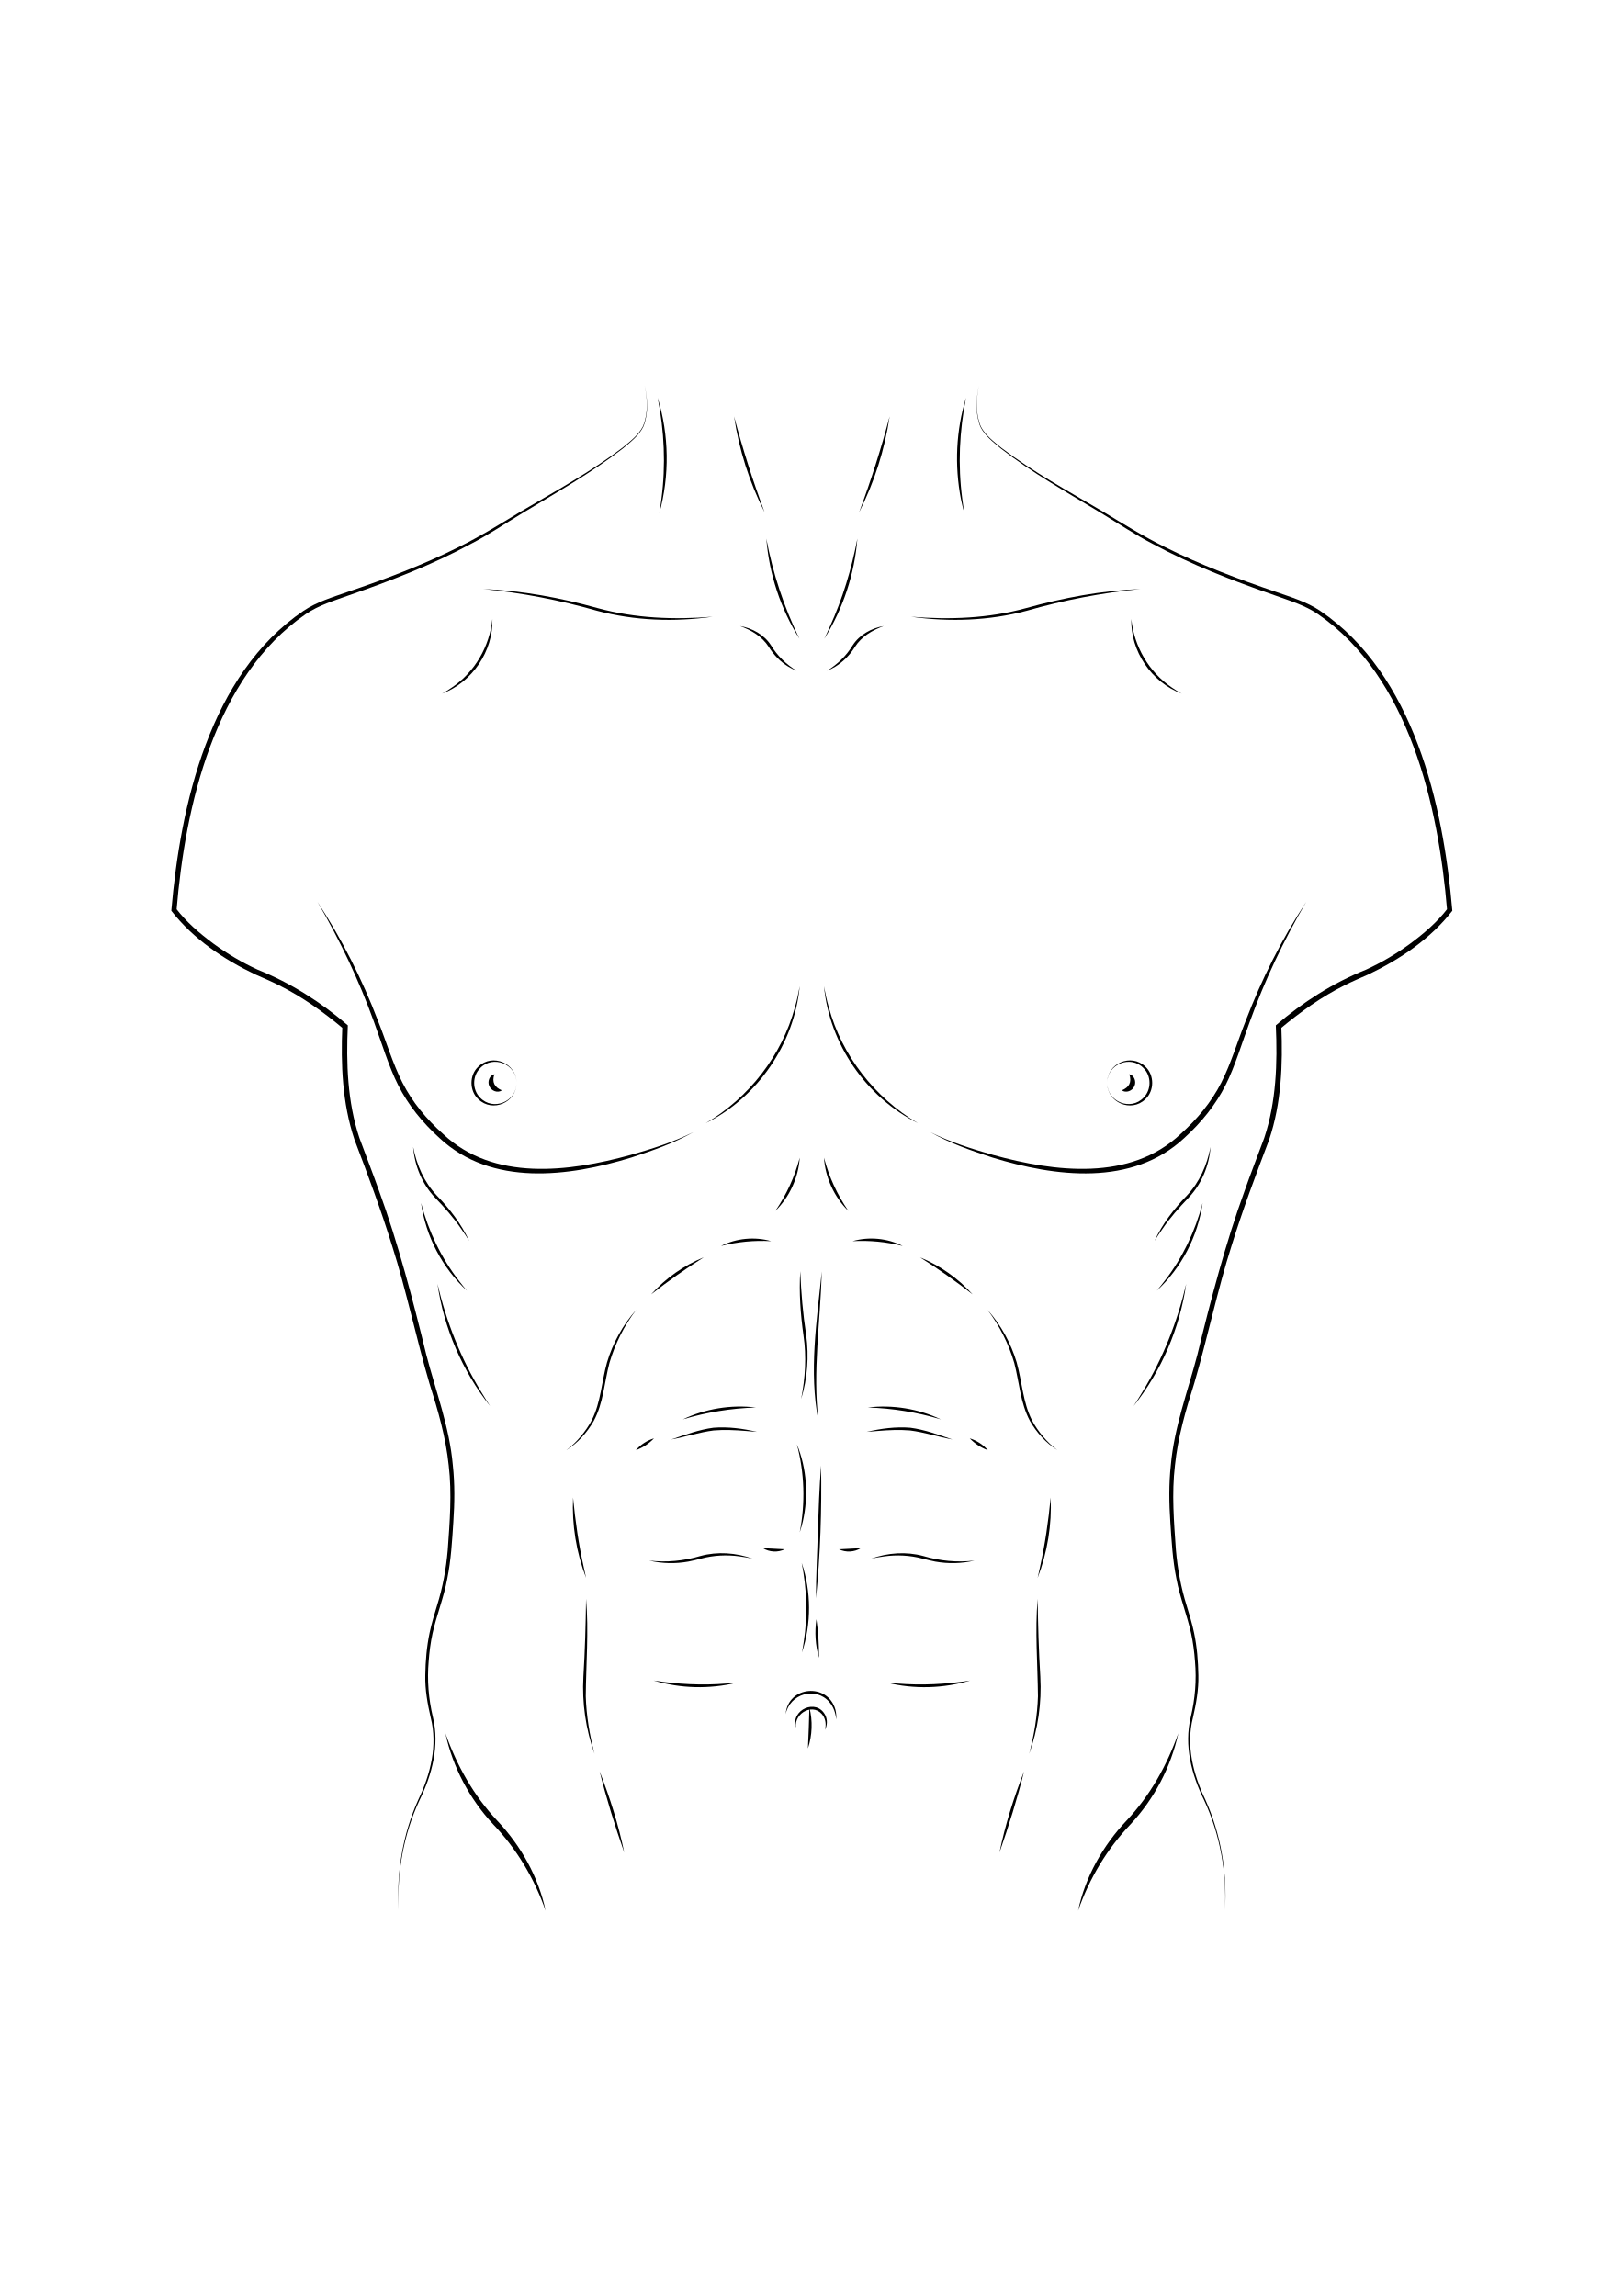
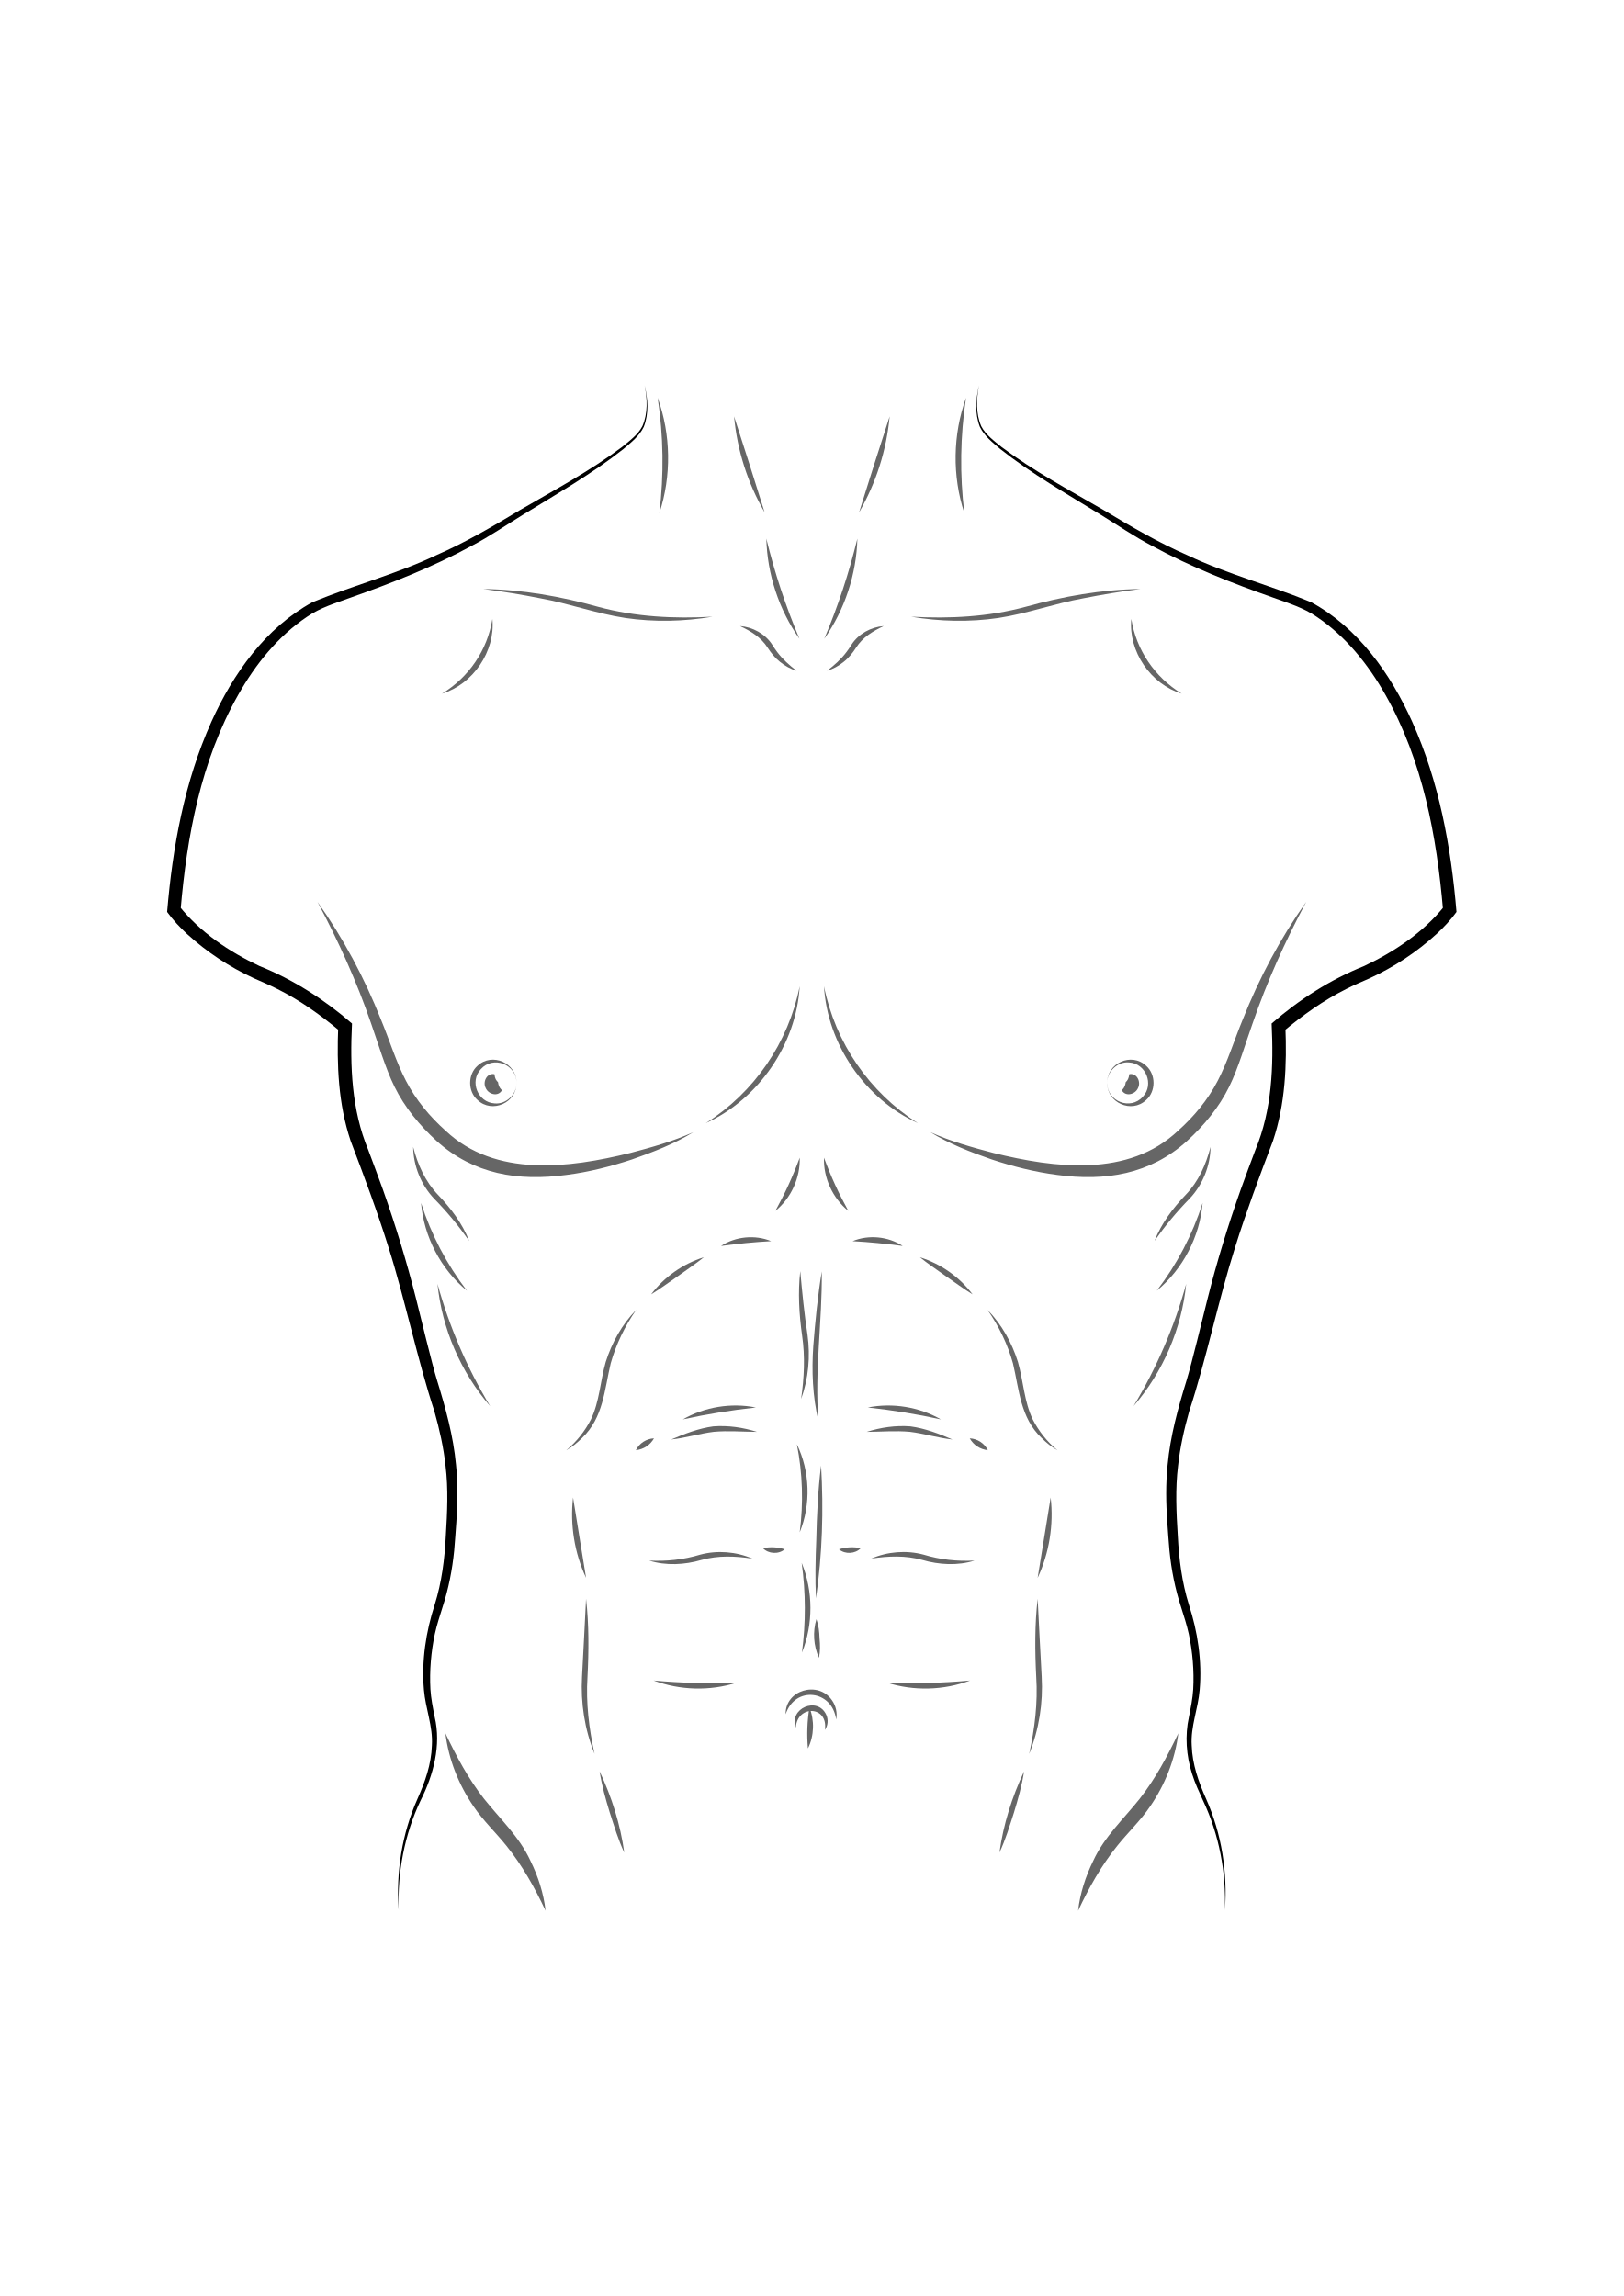
<svg xmlns="http://www.w3.org/2000/svg" version="1.1" id="Capa_1" x="0px" y="0px" viewBox="0 0 595.28 841.89" style="enable-background:new 0 0 595.28 841.89;" xml:space="preserve">
-   <g>
-     <g>
-       <path d="M236.33,141.27c1.12,4.95,1.46,10.37-0.47,15.17c-1.65,3.33-4.72,5.65-7.49,7.98c-11.58,9.01-24.44,16.2-36.95,23.79    c-6.25,3.77-12.36,7.91-18.88,11.27c-14.21,7.68-29.35,13.51-44.57,18.79c-5.45,1.97-11.1,3.63-15.91,6.93    c-33.45,23.01-44.17,70.34-47.33,108.56c0,0-0.18-0.62-0.18-0.62c3.77,4.94,8.63,9.11,13.68,12.85    c5.09,3.73,10.55,6.97,16.27,9.58c12.07,4.84,23.21,11.92,33.02,20.4c-0.63,13.82-0.16,28.06,4.24,41.26    c2.07,5.66,5.2,13.72,7.23,19.49c6.92,18.9,12.52,40.37,17.29,60c3.5,13.43,8.51,26.55,9.73,40.49    c0.76,6.94,0.66,13.96,0.19,20.89c-0.45,6.93-0.84,13.91-2.22,20.75c-1.23,6.84-3.91,13.34-5.4,20.09    c-0.73,3.36-1.17,6.78-1.42,10.22c-0.61,6.92-0.04,13.75,1.56,20.52c2.51,10.32-0.31,21.06-4.9,30.37    c-5.86,12.55-8.35,26.58-7.66,40.42c-0.85-13.83,1.48-27.93,7.22-40.61c4.44-9.3,7.13-19.8,4.53-30.02    c-1.16-5.05-2.11-10.29-1.99-15.53c0.08-5.23,0.5-10.46,1.58-15.6c0.71-3.43,1.75-6.76,2.75-10.07c2.07-6.6,3.3-13.38,3.9-20.26    c0.73-10.29,1.58-20.73,0.36-31.01c-1.06-10.33-3.95-20.29-7.09-30.17c-4.59-15.58-8.65-34.75-13.6-50.17    c-4.01-13.04-9.01-26.4-13.87-39.17c-4.48-13.35-5.02-27.56-4.45-41.49c0,0,0.35,0.8,0.35,0.8c-7.28-6.11-15.02-11.64-23.52-15.88    c-2.52-1.28-6.05-2.82-8.66-3.95c-11.71-5.57-22.83-13.07-30.86-23.38c3.33-39.02,14.08-86.63,48.44-109.97    c4.93-3.32,10.72-5.02,16.26-6.97c13.86-4.7,27.56-9.85,40.64-16.42c7.9-3.88,15.3-8.52,22.85-13.07    c12.6-7.45,25.5-14.47,37.17-23.34c2.79-2.3,5.84-4.55,7.52-7.82C237.68,151.61,237.39,146.22,236.33,141.27L236.33,141.27z" />
-     </g>
-     <g>
-       <path d="M163.3,635.57c4.19,11.83,10.35,22.8,18.94,31.97c8.7,9.17,15.17,20.69,17.79,33.08c-4.15-11.87-10.61-22.67-19.28-31.75    C172.12,659.59,165.98,647.94,163.3,635.57L163.3,635.57z" />
-     </g>
-     <g>
-       <path d="M180.52,226.96c0.35,11.8-7.43,23.25-18.47,27.39c1.27-0.71,2.51-1.44,3.68-2.29C174.09,246.4,179.51,237,180.52,226.96    L180.52,226.96z" />
-     </g>
-     <g>
-       <path d="M241.11,145.83c4.19,13.65,4.41,28.56,0.62,42.33c0.27-1.76,0.56-3.52,0.76-5.28    C244.12,170.55,243.54,158.02,241.11,145.83L241.11,145.83z" />
-     </g>
-     <g>
-       <path d="M269.12,152.68c3.14,11.89,6.89,23.65,11.2,35.17C274.74,176.84,270.93,164.89,269.12,152.68L269.12,152.68z" />
-     </g>
-     <g>
-       <path d="M280.95,197.5c2.39,12.73,6.46,25.09,12.14,36.73C286.17,223.21,281.97,210.46,280.95,197.5L280.95,197.5z" />
-     </g>
-     <g>
-       <path d="M271.3,229.56c4.48,0.77,8.87,3.17,11.37,7.08c2.34,3.86,5.55,6.94,9.38,9.32c-1.05-0.41-2.05-0.95-3.04-1.52    c-2.92-1.78-5.39-4.34-7.17-7.23C279.44,233.41,275.44,231.04,271.3,229.56L271.3,229.56z" />
-     </g>
-     <g>
-       <path d="M177.2,215.97c14.19,0.59,28.28,3.21,41.94,7.02c13.68,3.73,28,4.32,42.1,3.15c-14.08,1.99-28.57,1.47-42.35-2.18    C205.25,220.06,191.31,217.36,177.2,215.97L177.2,215.97z" />
-     </g>
-     <g>
-       <path d="M116.4,330.71c8.96,13.66,16.36,28.35,22.19,43.62c3.03,7.59,5.32,15.47,8.95,22.65c3.63,7.16,8.91,13.48,14.87,18.79    c18.52,17.51,46.24,13.94,68.84,7.71c7.81-2.22,15.64-4.7,22.93-8.33c-7.11,4.02-14.9,6.74-22.65,9.27    c-23.03,7.08-51.29,10.74-70.44-7.16c-6.14-5.57-11.47-12.06-15.17-19.48c-3.3-6.44-6.25-16.11-8.76-22.93    C131.66,359.55,124.65,344.79,116.4,330.71L116.4,330.71z" />
-     </g>
-     <g>
-       <path d="M258.74,411.84c15.83-9.32,27.88-24.77,32.7-42.53c0.74-2.52,1.28-5.09,1.75-7.69    C291.21,382.74,277.73,402.39,258.74,411.84L258.74,411.84z" />
-     </g>
-     <g>
-       <path d="M181.27,393.89c-1.06,2.97,0.12,4.84,2.72,5.91c-1.5,1.12-3.83,0.22-4.57-1.48C178.57,396.67,179.43,394.28,181.27,393.89    L181.27,393.89z" />
-     </g>
-     <g>
-       <path d="M189.36,397.08c0.07,7.17-8.8,11-13.99,5.97c-3.35-3.07-3.36-8.87,0-11.94C180.56,386.08,189.43,389.91,189.36,397.08    L189.36,397.08z M189.36,397.08c0.05-6.95-8.67-10.4-13.38-5.36c-2.85,2.88-2.85,7.85,0,10.73    C180.69,407.49,189.42,404.03,189.36,397.08L189.36,397.08z" />
-     </g>
-     <g>
-       <path d="M151.47,420.56c1.29,6.63,4.04,12.96,8.73,17.87c4.72,4.89,8.94,10.39,11.81,16.57c-0.91-1.43-1.82-2.86-2.81-4.24    c-2.85-4.23-6.21-7.96-9.74-11.66C154.72,434.11,151.99,427.39,151.47,420.56L151.47,420.56z" />
-     </g>
-     <g>
-       <path d="M154.37,441.1c2.71,10.32,7.36,20.15,13.93,28.58c0.91,1.23,1.9,2.4,2.88,3.58C162.14,464.9,156.09,453.29,154.37,441.1    L154.37,441.1z" />
-     </g>
-     <g>
-       <path d="M160.39,470.77c3.26,13.94,8.56,27.39,16.03,39.61c1.04,1.76,2.15,3.48,3.26,5.21    C169.49,502.71,162.74,487.03,160.39,470.77L160.39,470.77z" />
-     </g>
-     <g>
-       <path d="M293.19,424.5c-0.45,7.25-3.73,14.42-8.92,19.5C288.37,437.99,291.34,431.54,293.19,424.5L293.19,424.5z" />
-     </g>
-     <g>
-       <path d="M282.71,455.1c-6.26-0.34-12.28,0.25-18.36,1.76C269.91,454.02,276.7,453.38,282.71,455.1L282.71,455.1z" />
-     </g>
-     <g>
-       <path d="M258.02,461.02c-6.7,4.23-13.05,8.71-19.3,13.59C244,468.72,250.69,464.02,258.02,461.02L258.02,461.02z" />
-     </g>
-     <g>
-       <path d="M233.22,480.31c-4.43,5.83-7.76,12.48-9.8,19.48c-1.86,7.11-2.19,14.67-5.78,21.3c-2.48,4.3-5.88,8.07-10.05,10.68    c1.97-1.46,3.74-3.16,5.29-5.03c1.56-1.86,2.98-3.87,4.08-6.01c3.32-6.53,3.6-14.15,5.58-21.17    C224.66,492.49,228.32,485.82,233.22,480.31L233.22,480.31z" />
-     </g>
-     <g>
-       <path d="M233.12,531.77c1.73-2.08,4.05-3.55,6.64-4.36C237.89,529.4,235.63,530.81,233.12,531.77L233.12,531.77z" />
-     </g>
-     <g>
-       <path d="M250.34,520.46c8.25-3.93,17.69-5.46,26.77-4.36C268.02,516.39,259.04,517.84,250.34,520.46L250.34,520.46z" />
-     </g>
-     <g>
-       <path d="M246.09,527.83c5.06-1.71,10.15-3.62,15.47-4.31c5.38-0.43,10.75,0.3,15.97,1.51c-1.33-0.1-2.66-0.24-3.99-0.33    c-3.94-0.32-7.96-0.52-11.89-0.19C256.39,525.17,251.31,526.87,246.09,527.83L246.09,527.83z" />
-     </g>
-     <g>
-       <path d="M210.09,549.1c0.83,8.68,2.06,17.3,3.97,25.8c0,0,0.8,3.66,0.8,3.66C211.27,569.22,209.63,559.09,210.09,549.1    L210.09,549.1z" />
-     </g>
-     <g>
-       <path d="M214.86,586.24c1.02,11.91-0.01,23.85-0.11,35.75c0.22,7.13,1.39,14.21,3.22,21.1c-3.24-9.02-4.62-18.7-4.09-28.26    C214.47,605.3,214.73,595.79,214.86,586.24L214.86,586.24z" />
-     </g>
-     <g>
-       <path d="M219.84,649.53c3.79,9.64,6.92,19.62,9.03,29.78C225.45,669.52,222.33,659.58,219.84,649.53L219.84,649.53z" />
-     </g>
-     <g>
-       <path d="M239.63,616.2c8.83,1.37,17.77,1.84,26.67,1.1c1.28-0.08,2.55-0.22,3.83-0.32C260.15,619.43,249.47,619.16,239.63,616.2    L239.63,616.2z" />
-     </g>
-     <g>
-       <path d="M237.99,572.23c6.37,0.74,12.71,0.13,18.83-1.7c6.24-1.69,13-1.19,19.04,0.97c-1.57-0.33-3.13-0.63-4.71-0.82    c-4.7-0.65-9.5-0.41-14.09,0.81c-1.54,0.38-3.09,0.82-4.69,1.1C247.63,573.45,242.69,573.33,237.99,572.23L237.99,572.23z" />
-     </g>
-     <g>
-       <path d="M279.7,567.67c2.79,0.14,5.2,0.26,7.99,0.41C285.2,569.32,282.05,569.15,279.7,567.67L279.7,567.67z" />
-     </g>
-     <g>
-       <path d="M293.91,573.06c3.56,10.55,3.59,22.31,0.1,32.89c0.24-1.37,0.5-2.73,0.68-4.1C296.17,592.29,295.8,582.54,293.91,573.06    L293.91,573.06z" />
-     </g>
-     <g>
-       <path d="M292.15,529.59c3.65,8.9,4.32,18.96,2.17,28.32c-0.33,1.33-0.68,2.66-1.13,3.95    C295.29,551.17,294.95,540.13,292.15,529.59L292.15,529.59z" />
-     </g>
-     <g>
-       <path d="M293.39,466.1c0.31,7.85,0.97,15.66,2.17,23.43c1.06,7.83,0.47,15.91-1.85,23.46c1.51-7.67,2.02-15.57,0.86-23.33    C293.48,481.89,292.9,473.96,293.39,466.1L293.39,466.1z" />
-     </g>
-     <g>
-       <path d="M301.28,466.2c-0.49,18.27-3.42,36.52-1.24,54.78C296.51,502.86,299.45,484.36,301.28,466.2L301.28,466.2z" />
-     </g>
-     <g>
-       <path d="M301.02,537.38c0.27,16.21-0.24,32.56-1.87,48.71c-0.03-8.01,0.48-16.38,0.68-24.36    C300.11,553.6,300.39,545.48,301.02,537.38L301.02,537.38z" />
-     </g>
-     <g>
-       <path d="M299.31,593.71c0.68,4.75,0.99,9.36,0.93,14.16C298.92,603.28,298.62,598.44,299.31,593.71L299.31,593.71z" />
-     </g>
-     <g>
-       <path d="M296.74,626.08c1.25,4.91,1.06,10.22-0.54,15.02C296.44,636.02,296.62,631.16,296.74,626.08L296.74,626.08z" />
-     </g>
-     <g>
-       <path d="M291.76,633.47c-1.94-6.55,7.59-10.85,10.8-4.55c0.86,1.74,0.73,3.82-0.14,5.4c0.5-1.74,0.31-3.59-0.55-5.04    C298.65,624.12,291.15,627.82,291.76,633.47L291.76,633.47z" />
-     </g>
-     <g>
-       <path d="M288.03,628.57c0.82-10.44,15.46-11.7,18.24-1.67c0.29,1.19,0.42,2.42,0.27,3.61c-0.14-2.39-1-4.69-2.51-6.43    C298.99,618.25,289.52,621.1,288.03,628.57L288.03,628.57z" />
-     </g>
-     <g>
-       <path d="M358.94,141.27c-1.06,4.95-1.35,10.35,0.63,15.1c1.68,3.26,4.74,5.53,7.52,7.82c11.66,8.87,24.57,15.89,37.17,23.34    c7.55,4.55,14.95,9.19,22.85,13.07c13.08,6.57,26.78,11.72,40.64,16.42c5.54,1.95,11.33,3.64,16.26,6.97    c34.35,23.32,45.11,70.97,48.44,109.97c-8.03,10.3-19.16,17.81-30.86,23.38c-2.64,1.15-6.15,2.67-8.66,3.95    c-8.5,4.25-16.24,9.78-23.52,15.88c0,0,0.35-0.8,0.35-0.8c0.57,13.92,0.02,28.14-4.45,41.49c-4.86,12.78-9.86,26.13-13.87,39.17    c-4.94,15.42-9.01,34.6-13.6,50.17c-3.14,9.88-6.03,19.85-7.09,30.17c-1.22,10.27-0.37,20.71,0.36,31.01    c0.6,6.88,1.83,13.66,3.9,20.26c1,3.31,2.05,6.65,2.75,10.07c1.08,5.14,1.49,10.36,1.58,15.6c0.13,5.23-0.83,10.48-1.99,15.53    c-2.6,10.21,0.08,20.73,4.53,30.02c5.74,12.68,8.07,26.78,7.22,40.61c0.69-13.84-1.8-27.87-7.66-40.42    c-4.6-9.32-7.42-20.04-4.9-30.37c1.61-6.78,2.18-13.59,1.56-20.52c-0.25-3.44-0.69-6.86-1.42-10.22    c-1.48-6.75-4.16-13.25-5.4-20.09c-1.38-6.83-1.76-13.82-2.22-20.75c-0.46-6.93-0.57-13.94,0.19-20.89    c1.22-13.94,6.23-27.06,9.73-40.49c4.79-19.7,10.37-41.07,17.29-60c2.03-5.84,5.15-13.81,7.23-19.49    c4.4-13.2,4.87-27.44,4.24-41.26c9.81-8.48,20.95-15.56,33.02-20.4c5.72-2.61,11.19-5.85,16.27-9.58    c5.05-3.74,9.91-7.91,13.68-12.85l-0.18,0.62c-3.16-38.24-13.88-85.53-47.33-108.56c-4.82-3.29-10.46-4.96-15.91-6.93    c-15.22-5.28-30.36-11.11-44.57-18.79c-6.52-3.36-12.64-7.5-18.88-11.27c-12.51-7.59-25.37-14.77-36.95-23.79    c-2.78-2.35-5.84-4.65-7.49-7.98C357.48,151.64,357.83,146.22,358.94,141.27L358.94,141.27z" />
-     </g>
-     <g>
-       <path d="M431.98,635.57c-2.68,12.37-8.83,24.02-17.45,33.3c-8.67,9.08-15.13,19.88-19.28,31.75c2.62-12.4,9.09-23.91,17.79-33.08    C421.63,658.38,427.79,647.4,431.98,635.57L431.98,635.57z" />
-     </g>
-     <g>
-       <path d="M414.76,226.96c1.01,10.03,6.42,19.43,14.79,25.1c1.17,0.85,2.41,1.58,3.68,2.29    C422.19,250.21,414.41,238.76,414.76,226.96L414.76,226.96z" />
-     </g>
-     <g>
-       <path d="M354.17,145.83c-2.44,12.19-3.02,24.72-1.39,37.05c0.2,1.77,0.49,3.52,0.76,5.28c-0.5-1.71-0.88-3.46-1.25-5.2    C349.92,170.69,350.48,157.79,354.17,145.83L354.17,145.83z" />
-     </g>
-     <g>
-       <path d="M326.16,152.68c-1.81,12.21-5.62,24.16-11.2,35.17C319.27,176.33,323.02,164.57,326.16,152.68L326.16,152.68z" />
-     </g>
-     <g>
-       <path d="M314.33,197.5c-1.03,12.96-5.23,25.71-12.14,36.73c0.69-1.47,1.4-2.93,2.04-4.42C308.93,219.5,312.2,208.62,314.33,197.5    L314.33,197.5z" />
-     </g>
-     <g>
-       <path d="M323.98,229.56c-4.14,1.49-8.14,3.85-10.54,7.63c-1.79,2.9-4.25,5.45-7.17,7.23c-0.98,0.58-1.98,1.11-3.04,1.52    c3.84-2.38,7.04-5.45,9.38-9.32C315.11,232.73,319.5,230.32,323.98,229.56L323.98,229.56z" />
-     </g>
-     <g>
-       <path d="M418.08,215.97c-14.12,1.39-28.05,4.09-41.69,7.99c-13.77,3.66-28.27,4.17-42.35,2.18c14.1,1.18,28.42,0.59,42.1-3.15    C389.8,219.18,403.89,216.56,418.08,215.97L418.08,215.97z" />
-     </g>
-     <g>
-       <path d="M478.87,330.71c-8.25,14.08-15.25,28.84-20.75,44.15c-2.57,6.87-5.45,16.46-8.76,22.93c-3.7,7.41-9.03,13.91-15.17,19.48    c-19.15,17.89-47.41,14.24-70.44,7.15c-7.75-2.53-15.54-5.25-22.65-9.27c7.28,3.63,15.12,6.11,22.93,8.33    c22.6,6.23,50.33,9.8,68.84-7.71c5.95-5.32,11.23-11.63,14.87-18.79c3.63-7.18,5.92-15.06,8.95-22.65    C462.52,359.06,469.91,344.37,478.87,330.71L478.87,330.71z" />
-     </g>
-     <g>
-       <path d="M336.53,411.84c-18.99-9.45-32.46-29.1-34.44-50.21c0.47,2.59,1.01,5.17,1.75,7.69    C308.65,387.07,320.71,402.52,336.53,411.84L336.53,411.84z" />
-     </g>
-     <g>
-       <path d="M414.01,393.89c1.84,0.38,2.7,2.77,1.85,4.43c-0.74,1.7-3.08,2.6-4.57,1.48C413.88,398.73,415.06,396.86,414.01,393.89    L414.01,393.89z" />
-     </g>
-     <g>
-       <path d="M405.91,397.08c-0.05,6.95,8.67,10.41,13.38,5.36c2.85-2.88,2.85-7.85,0-10.73C414.58,386.68,405.86,390.14,405.91,397.08    L405.91,397.08z M405.91,397.08c-0.07-7.17,8.81-11.01,13.99-5.97c3.35,3.07,3.35,8.87,0,11.94    C414.72,408.08,405.84,404.25,405.91,397.08L405.91,397.08z" />
-     </g>
-     <g>
-       <path d="M443.81,420.56c-0.52,6.83-3.25,13.55-7.99,18.54c-3.53,3.7-6.89,7.43-9.74,11.66c-0.99,1.38-1.9,2.81-2.81,4.24    c2.87-6.19,7.09-11.69,11.81-16.57C439.77,433.52,442.52,427.19,443.81,420.56L443.81,420.56z" />
-     </g>
-     <g>
-       <path d="M440.9,441.1c-1.72,12.19-7.76,23.81-16.81,32.16c0.98-1.18,1.96-2.35,2.88-3.58C433.54,461.24,438.19,451.42,440.9,441.1    L440.9,441.1z" />
-     </g>
-     <g>
-       <path d="M434.88,470.77c-2.34,16.26-9.09,31.94-19.3,44.82c1.11-1.73,2.23-3.44,3.26-5.21    C426.32,498.15,431.63,484.71,434.88,470.77L434.88,470.77z" />
-     </g>
-     <g>
-       <path d="M302.09,424.5c1.85,7.04,4.81,13.49,8.92,19.5C305.82,438.92,302.54,431.75,302.09,424.5L302.09,424.5z" />
-     </g>
-     <g>
-       <path d="M312.57,455.1c6.01-1.73,12.8-1.08,18.36,1.76C324.85,455.35,318.83,454.77,312.57,455.1L312.57,455.1z" />
-     </g>
-     <g>
-       <path d="M337.26,461.02c7.32,3,14.01,7.7,19.3,13.59C350.31,469.72,343.96,465.25,337.26,461.02L337.26,461.02z" />
-     </g>
-     <g>
-       <path d="M362.05,480.31c4.91,5.5,8.56,12.18,10.68,19.24c1.98,7.02,2.26,14.64,5.58,21.17c1.1,2.14,2.51,4.15,4.08,6.01    c1.56,1.87,3.33,3.57,5.29,5.03c-4.17-2.61-7.57-6.38-10.05-10.68c-3.58-6.62-3.92-14.19-5.78-21.3    C369.81,492.79,366.48,486.14,362.05,480.31L362.05,480.31z" />
-     </g>
-     <g>
-       <path d="M362.16,531.77c-2.52-0.96-4.77-2.38-6.64-4.36C358.1,528.22,360.43,529.69,362.16,531.77L362.16,531.77z" />
-     </g>
-     <g>
-       <path d="M344.94,520.46c-8.7-2.62-17.68-4.07-26.77-4.36C327.24,515.01,336.68,516.54,344.94,520.46L344.94,520.46z" />
-     </g>
-     <g>
-       <path d="M349.19,527.83c-5.22-0.96-10.3-2.66-15.56-3.32c-3.93-0.33-7.94-0.13-11.89,0.19c-1.33,0.08-2.65,0.22-3.99,0.33    c5.22-1.21,10.59-1.94,15.97-1.51C339.04,524.21,344.13,526.12,349.19,527.83L349.19,527.83z" />
-     </g>
-     <g>
-       <path d="M385.19,549.1c0.46,9.99-1.19,20.12-4.77,29.46c0,0,0.8-3.66,0.8-3.66C383.13,566.4,384.36,557.78,385.19,549.1    L385.19,549.1z" />
-     </g>
-     <g>
-       <path d="M380.42,586.24c0.13,9.55,0.39,19.06,0.98,28.59c0.53,9.57-0.85,19.25-4.09,28.26c1.83-6.9,3-13.97,3.22-21.1    C380.42,610.09,379.4,598.14,380.42,586.24L380.42,586.24z" />
-     </g>
-     <g>
-       <path d="M375.44,649.53c-2.49,10.05-5.61,20-9.03,29.78C368.52,669.15,371.65,659.17,375.44,649.53L375.44,649.53z" />
-     </g>
-     <g>
-       <path d="M355.65,616.2c-9.84,2.96-20.53,3.24-30.5,0.78c1.28,0.11,2.55,0.25,3.83,0.32C337.88,618.04,346.82,617.57,355.65,616.2    L355.65,616.2z" />
-     </g>
-     <g>
-       <path d="M357.28,572.23c-4.7,1.1-9.63,1.22-14.38,0.37c-1.59-0.29-3.15-0.73-4.69-1.1c-4.58-1.22-9.39-1.46-14.09-0.81    c-1.58,0.18-3.14,0.49-4.71,0.82c6.05-2.16,12.8-2.66,19.04-0.97C344.58,572.37,350.92,572.97,357.28,572.23L357.28,572.23z" />
-     </g>
-     <g>
-       <path d="M315.58,567.67c-2.34,1.48-5.5,1.65-7.99,0.42C310.37,567.93,312.79,567.81,315.58,567.67L315.58,567.67z" />
-     </g>
+   <style type="text/css">
+ 	.st0{fill:#666666;}
+ </style>
+   <g>
+     <path d="M236.33,141.27c1.18,4.95,1.59,10.4-0.31,15.24c-1.63,3.39-4.7,5.78-7.48,8.14c-11.52,9.11-24.37,16.41-36.81,24.09   c-6.19,3.79-12.33,8.03-18.84,11.42c-14.2,7.77-29.4,13.7-44.61,19.06c-5.39,1.98-10.91,3.61-15.65,6.89   c-10.7,7.16-19.03,17.54-25.32,28.71c-13.63,24.02-18.81,51.78-21.12,79.06c0,0-0.46-1.62-0.46-1.62   c7.63,9.57,18.37,16.77,29.38,21.95c12.43,4.97,23.89,12.35,33.94,21.09c-0.77,15.6-0.14,31.72,5.91,46.24   c1.24,3.21,4.23,11.37,5.43,14.68c4.65,13.12,8.74,26.48,12.15,39.98c1.66,6.56,5.77,23.76,7.75,30.14   c3.09,10,5.92,20.26,6.89,30.74c0.75,7.02,0.61,14.13,0.12,21.08c-0.17,2.47-0.56,7.92-0.79,10.42   c-0.69,6.98-2.06,13.99-4.24,20.65c-1.05,3.33-2.11,6.56-2.84,9.88c-1.41,6.6-1.99,13.56-1.63,20.29c0.2,3.39,0.89,6.71,1.56,10.14   c2.47,10.41-0.45,21.33-5.16,30.66c-5.91,12.46-8.54,26.4-8.03,40.26c-1.04-13.86,1.19-28.04,6.85-40.77   c2.81-6.27,5.11-12.77,5.32-19.67c0.44-6.97-2.35-13.47-2.92-20.42c-0.91-10.51,0.71-21.26,3.96-31.23   c2.55-8.12,3.65-16.74,4.07-25.23c0.53-8.54,0.95-17.22-0.1-25.65c-0.73-6.77-2.24-13.45-4.1-20.03   c-6.23-18.93-10.76-41.01-16.79-60.01c-4.05-12.98-9.06-26.37-13.91-39.11c-4.56-13.59-5.11-27.92-4.55-42.05   c0,0,0.89,2.02,0.89,2.02c-7.23-6.05-14.82-11.49-23.23-15.69c-2.5-1.27-6.02-2.8-8.61-3.93c-8.96-4.14-17.18-9.57-24.46-16.21   c-2.63-2.42-5.15-5.1-7.32-8.09c2-23.86,6.36-47.79,16.25-69.77c7.93-17.57,19.81-34.44,37.08-43.83   c14.93-6.17,30.68-10.25,45.27-17.18c10.75-4.68,20.73-10.55,30.8-16.61c12.66-7.36,25.58-14.27,37.3-23.04   c2.78-2.27,5.83-4.46,7.53-7.66C237.56,151.59,237.33,146.22,236.33,141.27L236.33,141.27z" />
+   </g>
+   <g>
+     <path class="st0" d="M163.3,635.57c4.07,8.57,8.37,16.59,14.12,23.96c5.84,7.36,13.05,14.03,17.04,22.77   c2.85,5.79,4.85,11.98,5.56,18.32c-4.04-8.57-8.5-16.51-14.34-23.79c-3.87-4.83-8.59-9.29-12.1-14.51   C168.14,654.38,164.45,645.08,163.3,635.57L163.3,635.57z" />
+   </g>
+   <g>
+     <path class="st0" d="M180.52,226.96c1.12,11.87-7.08,23.94-18.47,27.39C171.93,248.3,178.67,238.42,180.52,226.96L180.52,226.96z" />
+   </g>
+   <g>
+     <path class="st0" d="M241.11,145.83c4.87,13.46,5.11,28.73,0.62,42.33C243.45,174.04,243.25,159.9,241.11,145.83L241.11,145.83z" />
+   </g>
+   <g>
+     <path class="st0" d="M269.12,152.68c3.81,11.74,7.54,23.39,11.2,35.17C274.1,177.15,270.24,165.01,269.12,152.68L269.12,152.68z" />
+   </g>
+   <g>
+     <path class="st0" d="M280.95,197.5c3.07,12.6,7.09,24.78,12.14,36.73C285.56,223.58,281.28,210.53,280.95,197.5L280.95,197.5z" />
+   </g>
+   <g>
+     <path class="st0" d="M271.3,229.56c4.62,0.36,9.23,2.83,11.78,6.8c0.63,0.98,1.19,1.87,1.85,2.72c2,2.66,4.42,4.81,7.11,6.88   c-2.19-0.65-4.25-1.79-6.06-3.25c-1.81-1.41-3.35-3.34-4.56-5.23C279.05,233.72,275.3,231.44,271.3,229.56L271.3,229.56z" />
+   </g>
+   <g>
+     <path class="st0" d="M177.2,215.97c14.22,0.2,28.39,2.71,42.06,6.53c13.66,3.7,27.86,4.42,41.97,3.63   c-10.52,1.78-21.38,2.02-31.96,0.47c-10.55-1.6-20.64-5.32-31.11-7.2C191.23,218.02,184.24,216.87,177.2,215.97L177.2,215.97z" />
+   </g>
+   <g>
+     <path class="st0" d="M116.4,330.71c9.48,13.32,17.24,27.93,23.29,43.2c3.14,7.58,5.52,15.45,9.15,22.41   c3.6,6.96,8.72,13.12,14.56,18.32c18.23,17.16,45.23,13.66,67.64,8.13c7.84-2.05,15.73-4.28,23.13-7.62   c-6.98,4.32-14.71,7.27-22.44,9.98c-7.8,2.58-15.83,4.63-24.07,5.68c-17.63,2.39-33.98-0.18-47.56-12.42   c-6.22-5.67-11.77-12.37-15.48-19.95c-3.29-6.6-6.11-16.23-8.57-23.17C130.77,359.88,124.08,345.09,116.4,330.71L116.4,330.71z" />
+   </g>
+   <g>
+     <path class="st0" d="M258.74,411.84c17.83-11.31,30.3-29.52,34.44-50.21C291.95,382.89,278.13,403.03,258.74,411.84L258.74,411.84z   " />
+   </g>
+   <g>
+     <path class="st0" d="M181.27,393.89c0.18,1.67,0.63,2.25,1.32,2.94c0.16,0.99,0.25,1.71,1.41,2.97c-1.36,2.44-4.94,1.51-5.93-0.84   C176.87,396.69,178.52,393.3,181.27,393.89L181.27,393.89z" />
+   </g>
+   <g>
+     <path class="st0" d="M189.36,397.08c0.1,7.26-8.91,11.33-14.29,6.27c-3.61-3.19-3.61-9.37,0-12.55   C180.45,385.74,189.46,389.82,189.36,397.08L189.36,397.08z M189.36,397.08c0.02-6.86-8.56-10.11-13.07-5.06   c-4.23,4.51-1.15,12.22,5.06,12.57C185.51,405.01,189.46,401.3,189.36,397.08L189.36,397.08z" />
+   </g>
+   <g>
+     <path class="st0" d="M151.47,420.56c1.7,6.53,4.42,12.66,9.1,17.54c4.71,4.91,8.94,10.53,11.44,16.91   c-3.94-5.61-8.12-10.67-12.92-15.56C154.33,434.39,151.56,427.46,151.47,420.56L151.47,420.56z" />
+   </g>
+   <g>
+     <path class="st0" d="M154.37,441.1c3.75,11.66,9.37,22.44,16.81,32.16C161.62,465.41,155.39,453.41,154.37,441.1L154.37,441.1z" />
+   </g>
+   <g>
+     <path class="st0" d="M160.39,470.77c4.36,15.8,10.83,30.79,19.3,44.82C168.9,503.14,162.03,487.15,160.39,470.77L160.39,470.77z" />
+   </g>
+   <g>
+     <path class="st0" d="M293.19,424.5c0.25,7.35-3.19,14.89-8.92,19.5C287.76,437.66,290.69,431.3,293.19,424.5L293.19,424.5z" />
+   </g>
+   <g>
+     <path class="st0" d="M282.71,455.1c-6.23,0.35-12.18,0.93-18.36,1.76C269.64,453.36,276.84,452.68,282.71,455.1L282.71,455.1z" />
+   </g>
+   <g>
+     <path class="st0" d="M258.02,461.02c-2.69,2.19-6.71,4.91-9.54,6.95c-2.89,1.99-6.77,4.84-9.76,6.64   C243.5,468.23,250.41,463.38,258.02,461.02L258.02,461.02z" />
+   </g>
+   <g>
+     <path class="st0" d="M233.22,480.31c-4.16,6.01-7.37,12.61-9.33,19.61c-2.28,9.63-2.72,19.96-10.45,27.3   c-1.75,1.76-3.69,3.36-5.85,4.55c3.79-3.11,6.84-7,9.02-11.23c3.19-6.6,3.45-14.1,5.45-21.11   C224.29,492.34,228.05,485.62,233.22,480.31L233.22,480.31z" />
+   </g>
+   <g>
+     <path class="st0" d="M233.12,531.77c1.22-2.55,3.83-4.22,6.64-4.36C238.35,529.89,236.01,531.4,233.12,531.77L233.12,531.77z" />
+   </g>
+   <g>
+     <path class="st0" d="M250.34,520.46c7.97-4.57,17.76-6.17,26.77-4.36C268.05,517.09,259.24,518.51,250.34,520.46L250.34,520.46z" />
+   </g>
+   <g>
+     <path class="st0" d="M246.09,527.83c4.95-2.12,10.06-4.09,15.42-4.81c5.44-0.41,10.84,0.38,16.01,2.01   c-5.3-0.03-10.6-0.49-15.83-0.02C256.45,525.65,251.38,527.27,246.09,527.83L246.09,527.83z" />
+   </g>
+   <g>
+     <path class="st0" d="M210.09,549.1c1.6,9.87,3.19,19.6,4.77,29.46C210.61,569.46,208.93,559.07,210.09,549.1L210.09,549.1z" />
+   </g>
+   <g>
+     <path class="st0" d="M214.86,586.24c1.08,9.51,1.01,19.12,0.52,28.66c-0.61,9.5,0.54,18.89,2.59,28.19   c-3.63-8.89-5.13-18.7-4.59-28.29C213.87,606.39,214.41,594.55,214.86,586.24L214.86,586.24z" />
+   </g>
+   <g>
+     <path class="st0" d="M219.84,649.53c4.44,9.42,7.6,19.45,9.03,29.78c-2.23-4.74-3.7-9.69-5.31-14.65   C222.03,659.68,220.63,654.7,219.84,649.53L219.84,649.53z" />
+   </g>
+   <g>
+     <path class="st0" d="M239.63,616.2c9.88,0.91,20.59,1.18,30.5,0.78C260.31,620.13,249.28,619.84,239.63,616.2L239.63,616.2z" />
+   </g>
+   <g>
+     <path class="st0" d="M237.99,572.23c6.43,0.32,12.54-0.32,18.71-2.18c6.29-1.68,13.21-1.12,19.16,1.46   c-6.27-0.97-12.55-1.21-18.67,0.48C251.01,573.79,244.18,574.17,237.99,572.23L237.99,572.23z" />
+   </g>
+   <g>
+     <path class="st0" d="M279.7,567.67c2.74-0.54,5.32-0.42,7.99,0.41C285.46,570.01,281.72,569.8,279.7,567.67L279.7,567.67z" />
+   </g>
+   <g>
+     <path class="st0" d="M293.91,573.06c4.24,10.34,4.29,22.52,0.1,32.89C295.45,594.97,295.43,584.04,293.91,573.06L293.91,573.06z" />
+   </g>
+   <g>
+     <path class="st0" d="M292.15,529.59c4.82,9.91,5.21,22.07,1.04,32.27C294.59,551.05,294.26,540.29,292.15,529.59L292.15,529.59z" />
+   </g>
+   <g>
+     <path class="st0" d="M293.39,466.1c0.71,7.86,1.47,15.57,2.66,23.37c1.08,7.86,0.37,16.07-2.35,23.52   c1.12-7.76,1.5-15.51,0.37-23.27C292.97,481.93,292.5,473.95,293.39,466.1L293.39,466.1z" />
+   </g>
+   <g>
+     <path class="st0" d="M301.28,466.2c0.21,18.31-2.71,36.46-1.24,54.78c-2.14-8.96-2.5-18.29-1.87-27.46   C298.89,484.39,299.78,475.26,301.28,466.2L301.28,466.2z" />
+   </g>
+   <g>
+     <path class="st0" d="M301.02,537.38c0.97,16.25,0.46,32.59-1.87,48.71c-0.34-7.11-0.18-14.24,0.11-21.34   C299.47,555.6,299.88,546.46,301.02,537.38L301.02,537.38z" />
+   </g>
+   <g>
+     <path class="st0" d="M299.31,593.71c0.83,2.32,1.08,4.63,1.15,7.04c0.23,2.39,0.3,4.72-0.22,7.13   C298.24,603.45,297.92,598.36,299.31,593.71L299.31,593.71z" />
+   </g>
+   <g>
+     <path class="st0" d="M296.74,626.08c1.94,4.76,1.75,10.42-0.54,15.02C295.75,636.04,295.94,631.09,296.74,626.08L296.74,626.08z" />
+   </g>
+   <g>
+     <path class="st0" d="M291.76,633.47c-2.66-6.97,7.91-11.64,11.15-4.73c0.85,1.88,0.59,4.08-0.49,5.58   C303.76,625.44,292.28,624.98,291.76,633.47L291.76,633.47z" />
+   </g>
+   <g>
+     <path class="st0" d="M288.03,628.57c-0.19-8.89,11.89-12.38,16.92-5.22c1.53,2.1,2.09,4.78,1.6,7.16   C305.15,619.65,291.47,618.07,288.03,628.57L288.03,628.57z" />
+   </g>
+   <g>
+     <path d="M358.94,141.27c-1,4.95-1.23,10.32,0.8,15.03c1.7,3.2,4.75,5.4,7.53,7.66c11.72,8.78,24.64,15.68,37.3,23.04   c10.07,6.06,20.04,11.92,30.8,16.61c14.59,6.93,30.34,11.01,45.27,17.18c17.27,9.38,29.15,26.26,37.08,43.83   c9.89,21.98,14.25,45.91,16.25,69.77c-2.17,3-4.69,5.67-7.32,8.09c-7.28,6.64-15.5,12.07-24.46,16.21   c-2.62,1.14-6.12,2.65-8.61,3.93c-8.4,4.2-16,9.64-23.23,15.69c0,0,0.89-2.02,0.89-2.02c0.57,14.12,0.01,28.46-4.55,42.05   c-4.85,12.74-9.86,26.12-13.91,39.11c-6.04,19.01-10.56,41.07-16.79,60.01c-1.86,6.58-3.37,13.26-4.1,20.03   c-1.05,8.42-0.63,17.13-0.1,25.65c0.43,8.47,1.53,17.11,4.07,25.23c3.25,9.97,4.87,20.73,3.96,31.23   c-0.56,6.96-3.36,13.46-2.92,20.42c0.21,6.88,2.51,13.4,5.32,19.67c5.66,12.73,7.89,26.92,6.85,40.77   c0.51-13.85-2.12-27.79-8.03-40.26c-1.43-3.15-2.93-6.32-3.98-9.69c-2.17-6.7-2.7-14.09-1.17-20.97c0.67-3.43,1.36-6.75,1.56-10.14   c0.37-6.73-0.22-13.69-1.63-20.29c-0.73-3.31-1.79-6.55-2.84-9.88c-2.18-6.66-3.55-13.67-4.24-20.65   c-0.24-2.61-0.61-7.81-0.79-10.42c-0.49-6.95-0.62-14.06,0.12-21.08c0.97-10.48,3.8-20.73,6.89-30.74   c1.94-6.32,6.06-23.41,7.75-30.14c3.4-13.5,7.5-26.86,12.15-39.98c1.23-3.36,4.17-11.49,5.43-14.68   c6.05-14.53,6.68-30.65,5.91-46.24c10.04-8.74,21.51-16.13,33.94-21.09c11.01-5.18,21.74-12.38,29.38-21.95   c0,0-0.46,1.61-0.46,1.61c-2.32-27.28-7.49-55.04-21.12-79.06c-6.29-11.16-14.62-21.55-25.32-28.71   c-4.75-3.27-10.26-4.92-15.65-6.89c-15.21-5.35-30.4-11.29-44.61-19.06c-6.51-3.39-12.65-7.62-18.84-11.42   c-12.45-7.67-25.29-14.98-36.81-24.09c-2.78-2.37-5.85-4.75-7.48-8.14C357.35,151.67,357.76,146.23,358.94,141.27L358.94,141.27z" />
+   </g>
+   <g>
+     <path class="st0" d="M431.98,635.57c-1.15,9.51-4.84,18.81-10.29,26.75c-3.51,5.22-8.23,9.68-12.1,14.51   c-5.84,7.28-10.3,15.22-14.34,23.79c0.72-6.34,2.71-12.53,5.56-18.32c3.99-8.74,11.2-15.41,17.04-22.76   C423.61,652.16,427.91,644.14,431.98,635.57L431.98,635.57z" />
+   </g>
+   <g>
+     <path class="st0" d="M414.76,226.96c1.84,11.45,8.59,21.33,18.47,27.39C421.84,250.9,413.64,238.83,414.76,226.96L414.76,226.96z" />
+   </g>
+   <g>
+     <path class="st0" d="M354.17,145.83c-2.15,14.07-2.35,28.2-0.62,42.33C349.06,174.57,349.3,159.3,354.17,145.83L354.17,145.83z" />
+   </g>
+   <g>
+     <path class="st0" d="M326.16,152.68c-1.13,12.33-4.98,24.47-11.2,35.17C318.62,176.07,322.35,164.42,326.16,152.68L326.16,152.68z" />
+   </g>
+   <g>
+     <path class="st0" d="M314.33,197.5c-0.33,13.03-4.62,26.08-12.14,36.73C307.24,222.28,311.26,210.1,314.33,197.5L314.33,197.5z" />
+   </g>
+   <g>
+     <path class="st0" d="M323.98,229.56c-4,1.88-7.75,4.16-10.12,7.91c-1.21,1.89-2.75,3.82-4.56,5.23c-1.81,1.47-3.87,2.6-6.06,3.25   c2.69-2.07,5.11-4.22,7.11-6.88c0.66-0.85,1.23-1.74,1.85-2.72C314.75,232.39,319.35,229.91,323.98,229.56L323.98,229.56z" />
+   </g>
+   <g>
+     <path class="st0" d="M418.08,215.97c-7.04,0.9-14.03,2.05-20.96,3.43c-10.47,1.88-20.56,5.6-31.11,7.2   c-10.59,1.55-21.45,1.31-31.96-0.47c14.11,0.79,28.31,0.07,41.97-3.63C389.69,218.68,403.85,216.17,418.08,215.97L418.08,215.97z" />
+   </g>
+   <g>
+     <path class="st0" d="M478.87,330.71c-7.68,14.37-14.36,29.17-19.65,44.56c-2.51,7-5.27,16.54-8.57,23.17   c-3.71,7.59-9.25,14.28-15.48,19.95c-13.58,12.24-29.95,14.81-47.56,12.42c-8.24-1.06-16.27-3.1-24.07-5.68   c-7.73-2.7-15.46-5.66-22.44-9.98c7.4,3.34,15.3,5.57,23.13,7.62c22.4,5.53,49.42,9.03,67.64-8.13   c5.84-5.2,10.96-11.36,14.56-18.32c3.63-6.96,6.01-14.83,9.15-22.41C461.63,358.64,469.39,344.03,478.87,330.71L478.87,330.71z" />
+   </g>
+   <g>
+     <path class="st0" d="M336.53,411.84c-19.39-8.81-33.21-28.95-34.44-50.21C306.23,382.32,318.7,400.53,336.53,411.84L336.53,411.84z   " />
+   </g>
+   <g>
+     <path class="st0" d="M414.01,393.89c2.75-0.6,4.4,2.79,3.21,5.07c-0.99,2.35-4.57,3.28-5.93,0.84c1.15-1.26,1.25-1.98,1.41-2.97   C413.38,396.14,413.82,395.57,414.01,393.89L414.01,393.89z" />
+   </g>
+   <g>
+     <path class="st0" d="M405.91,397.08c-0.02,6.86,8.57,10.12,13.07,5.06c4.24-4.46,1.11-12.26-5.06-12.57   C409.77,389.16,405.82,392.86,405.91,397.08L405.91,397.08z M405.91,397.08c-0.1-7.26,8.91-11.34,14.29-6.28   c3.6,3.18,3.61,9.36,0,12.55C414.82,408.41,405.82,404.35,405.91,397.08L405.91,397.08z" />
+   </g>
+   <g>
+     <path class="st0" d="M443.81,420.56c-0.09,6.9-2.86,13.84-7.62,18.88c-4.8,4.9-8.99,9.96-12.92,15.56c2.5-6.38,6.73-12,11.44-16.91   C439.39,433.21,442.11,427.08,443.81,420.56L443.81,420.56z" />
+   </g>
+   <g>
+     <path class="st0" d="M440.9,441.1c-1.01,12.32-7.25,24.31-16.81,32.16C431.54,463.53,437.16,452.76,440.9,441.1L440.9,441.1z" />
+   </g>
+   <g>
+     <path class="st0" d="M434.88,470.77c-1.64,16.38-8.51,32.37-19.3,44.82C424.05,501.56,430.52,486.57,434.88,470.77L434.88,470.77z" />
+   </g>
+   <g>
+     <path class="st0" d="M302.09,424.5c2.49,6.8,5.42,13.16,8.92,19.5C305.28,439.39,301.83,431.85,302.09,424.5L302.09,424.5z" />
+   </g>
+   <g>
+     <path class="st0" d="M312.57,455.1c5.87-2.43,13.07-1.75,18.36,1.76C324.75,456.04,318.79,455.45,312.57,455.1L312.57,455.1z" />
+   </g>
+   <g>
+     <path class="st0" d="M337.26,461.02c7.61,2.36,14.52,7.21,19.3,13.59c-2.97-1.79-6.88-4.66-9.76-6.64   C343.96,465.92,339.96,463.22,337.26,461.02L337.26,461.02z" />
+   </g>
+   <g>
+     <path class="st0" d="M362.05,480.31c5.17,5.31,8.93,12.02,11.15,19.12c2,7.01,2.26,14.51,5.45,21.11   c2.18,4.22,5.23,8.12,9.02,11.23c-2.16-1.19-4.09-2.78-5.85-4.55c-7.73-7.35-8.17-17.66-10.45-27.3   C369.43,492.92,366.22,486.33,362.05,480.31L362.05,480.31z" />
+   </g>
+   <g>
+     <path class="st0" d="M362.16,531.77c-2.89-0.37-5.23-1.88-6.64-4.36C358.33,527.55,360.94,529.22,362.16,531.77L362.16,531.77z" />
+   </g>
+   <g>
+     <path class="st0" d="M344.94,520.46c-8.9-1.96-17.71-3.37-26.77-4.36C327.18,514.29,336.97,515.89,344.94,520.46L344.94,520.46z" />
+   </g>
+   <g>
+     <path class="st0" d="M349.19,527.83c-5.3-0.56-10.36-2.18-15.61-2.82c-5.23-0.47-10.53-0.01-15.83,0.02   c5.17-1.63,10.57-2.42,16.01-2.01C339.13,523.74,344.23,525.71,349.19,527.83L349.19,527.83z" />
+   </g>
+   <g>
+     <path class="st0" d="M385.19,549.1c1.16,9.97-0.52,20.37-4.77,29.46C382,568.69,383.59,558.96,385.19,549.1L385.19,549.1z" />
+   </g>
+   <g>
+     <path class="st0" d="M380.42,586.24c0.45,8.26,0.99,20.19,1.48,28.57c0.54,9.59-0.96,19.39-4.59,28.29   c2.05-9.3,3.2-18.69,2.59-28.19C379.41,605.36,379.33,595.75,380.42,586.24L380.42,586.24z" />
+   </g>
+   <g>
+     <path class="st0" d="M375.44,649.53c-0.79,5.17-2.2,10.15-3.72,15.13c-1.6,4.95-3.08,9.91-5.31,14.65   C367.84,668.98,371,658.94,375.44,649.53L375.44,649.53z" />
+   </g>
+   <g>
+     <path class="st0" d="M355.65,616.2c-9.65,3.64-20.68,3.93-30.5,0.78C335.05,617.37,345.77,617.11,355.65,616.2L355.65,616.2z" />
+   </g>
+   <g>
+     <path class="st0" d="M357.28,572.23c-6.19,1.94-13.02,1.55-19.19-0.25c-6.12-1.69-12.4-1.45-18.67-0.48   c5.95-2.58,12.87-3.14,19.16-1.46C344.74,571.91,350.85,572.55,357.28,572.23L357.28,572.23z" />
+   </g>
+   <g>
+     <path class="st0" d="M315.58,567.67c-2.02,2.13-5.76,2.34-7.99,0.42C310.26,567.25,312.83,567.13,315.58,567.67L315.58,567.67z" />
  </g>
</svg>
